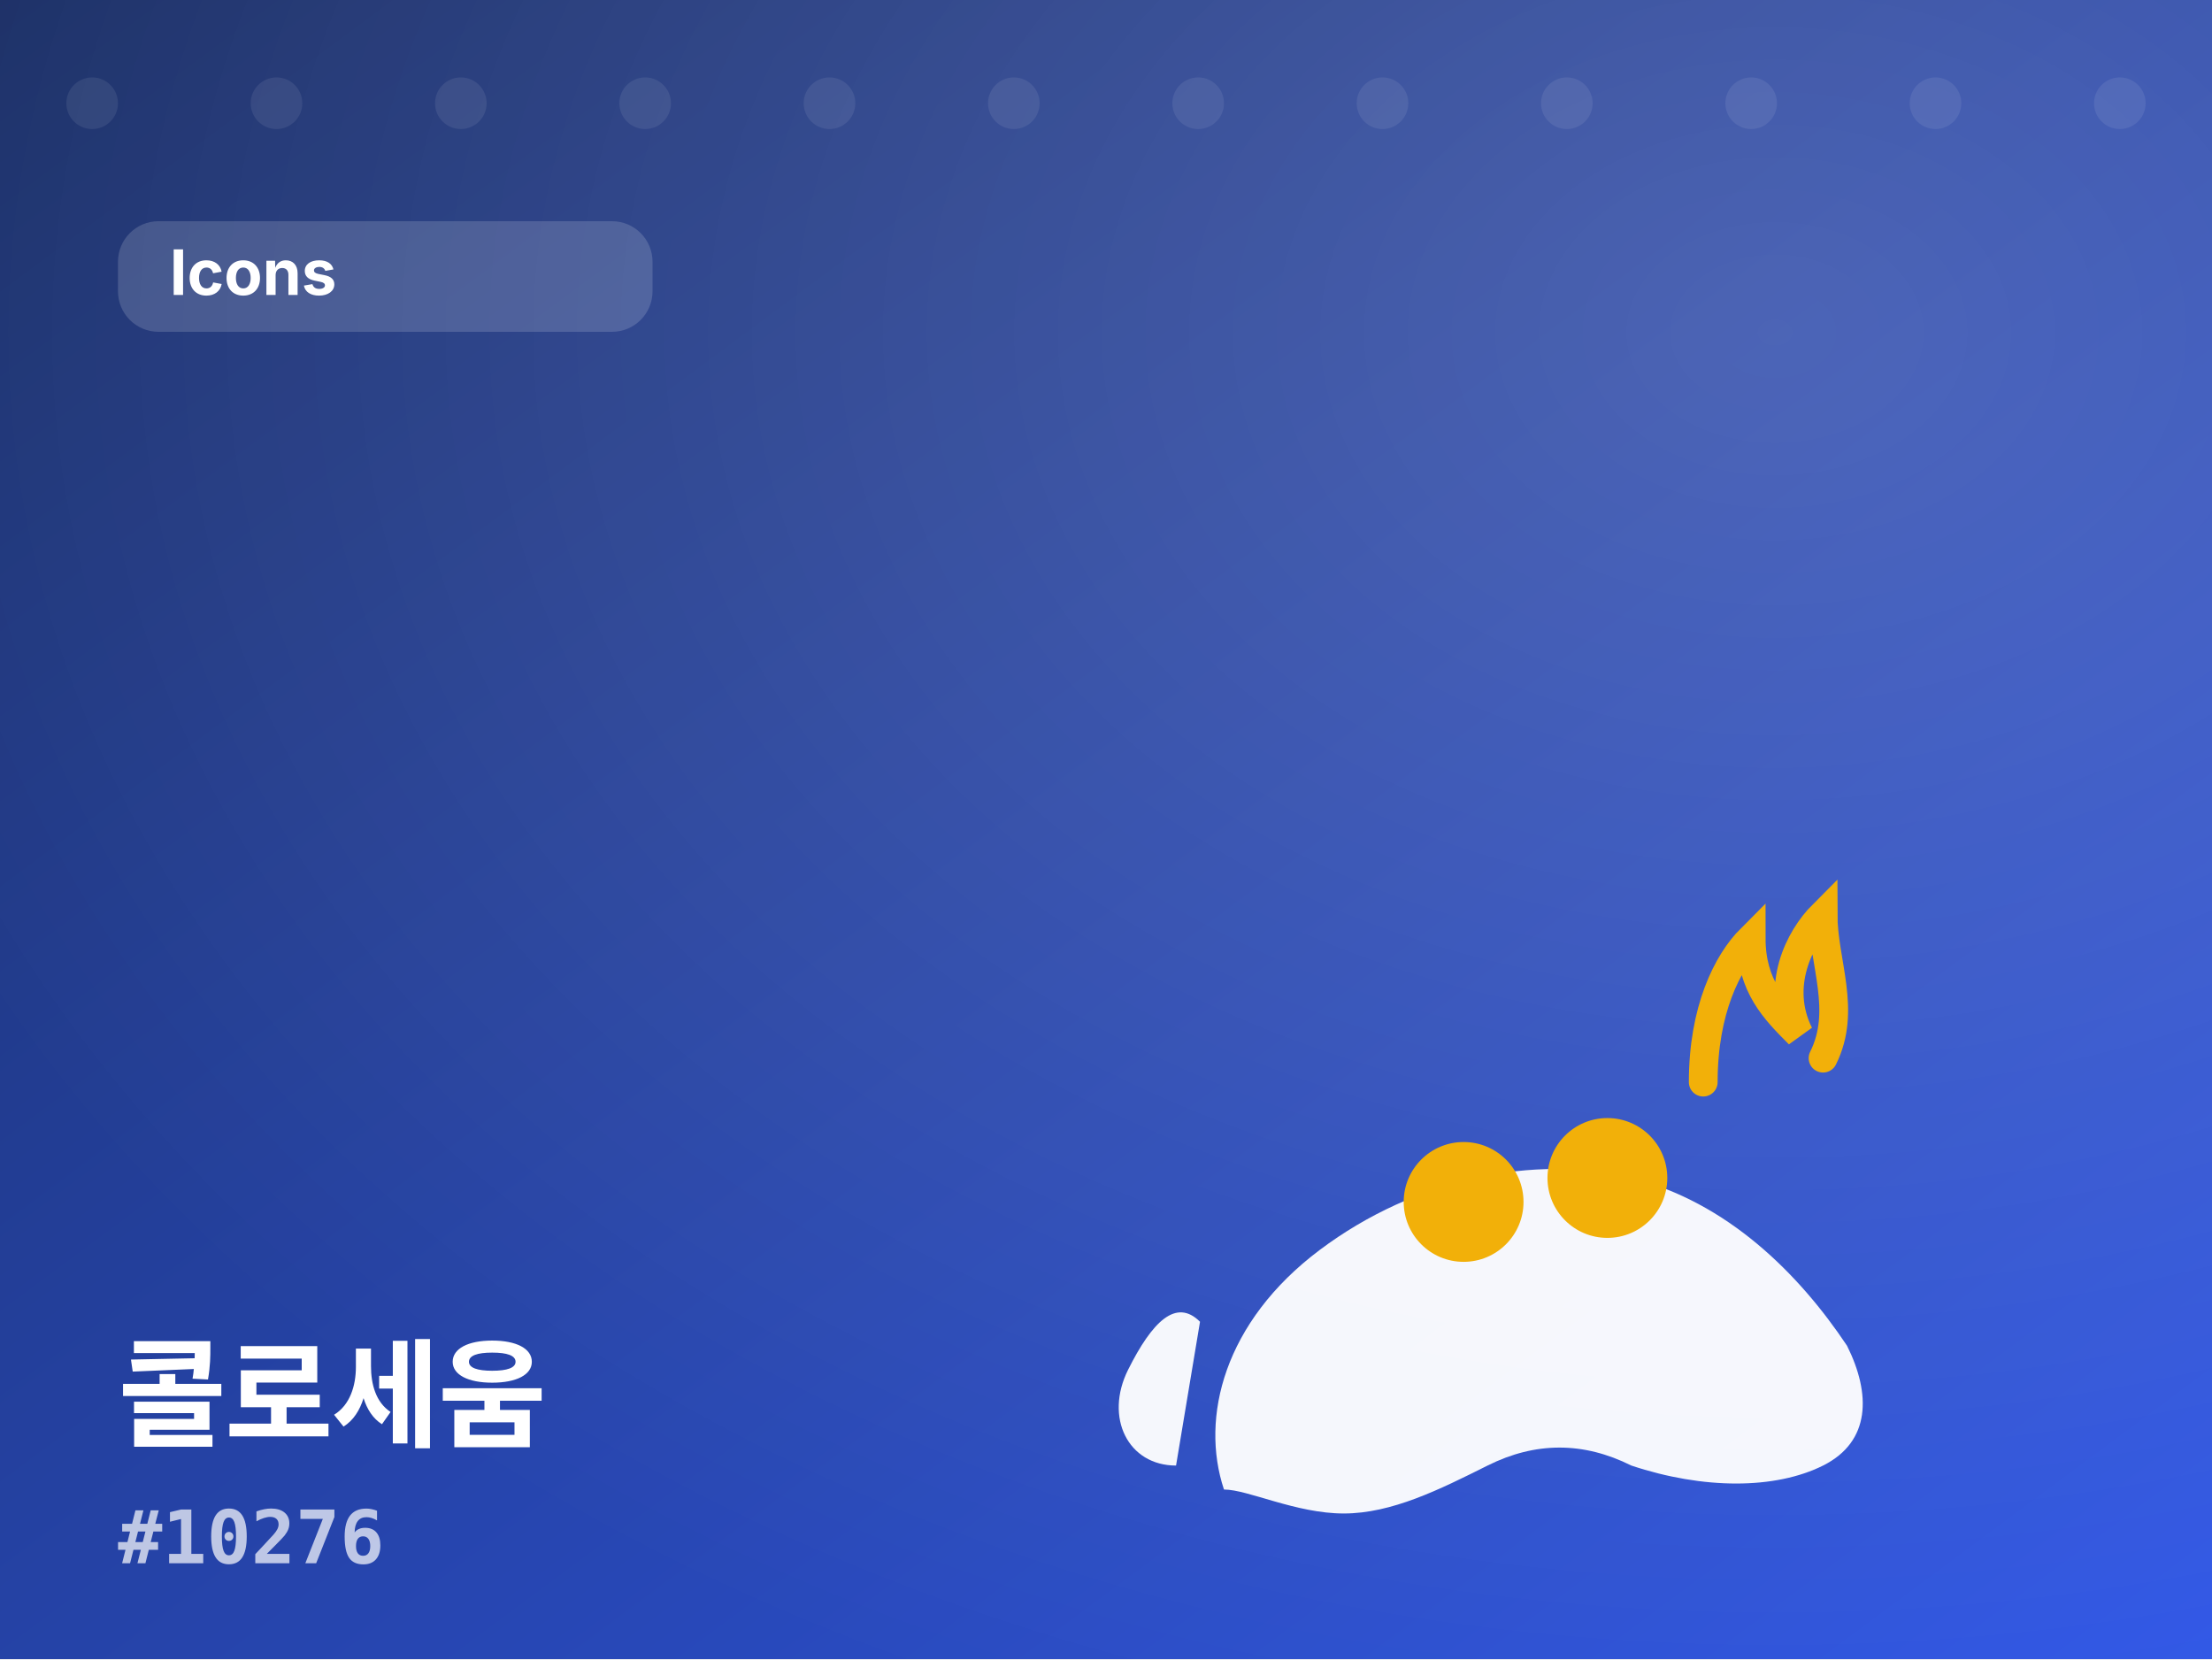
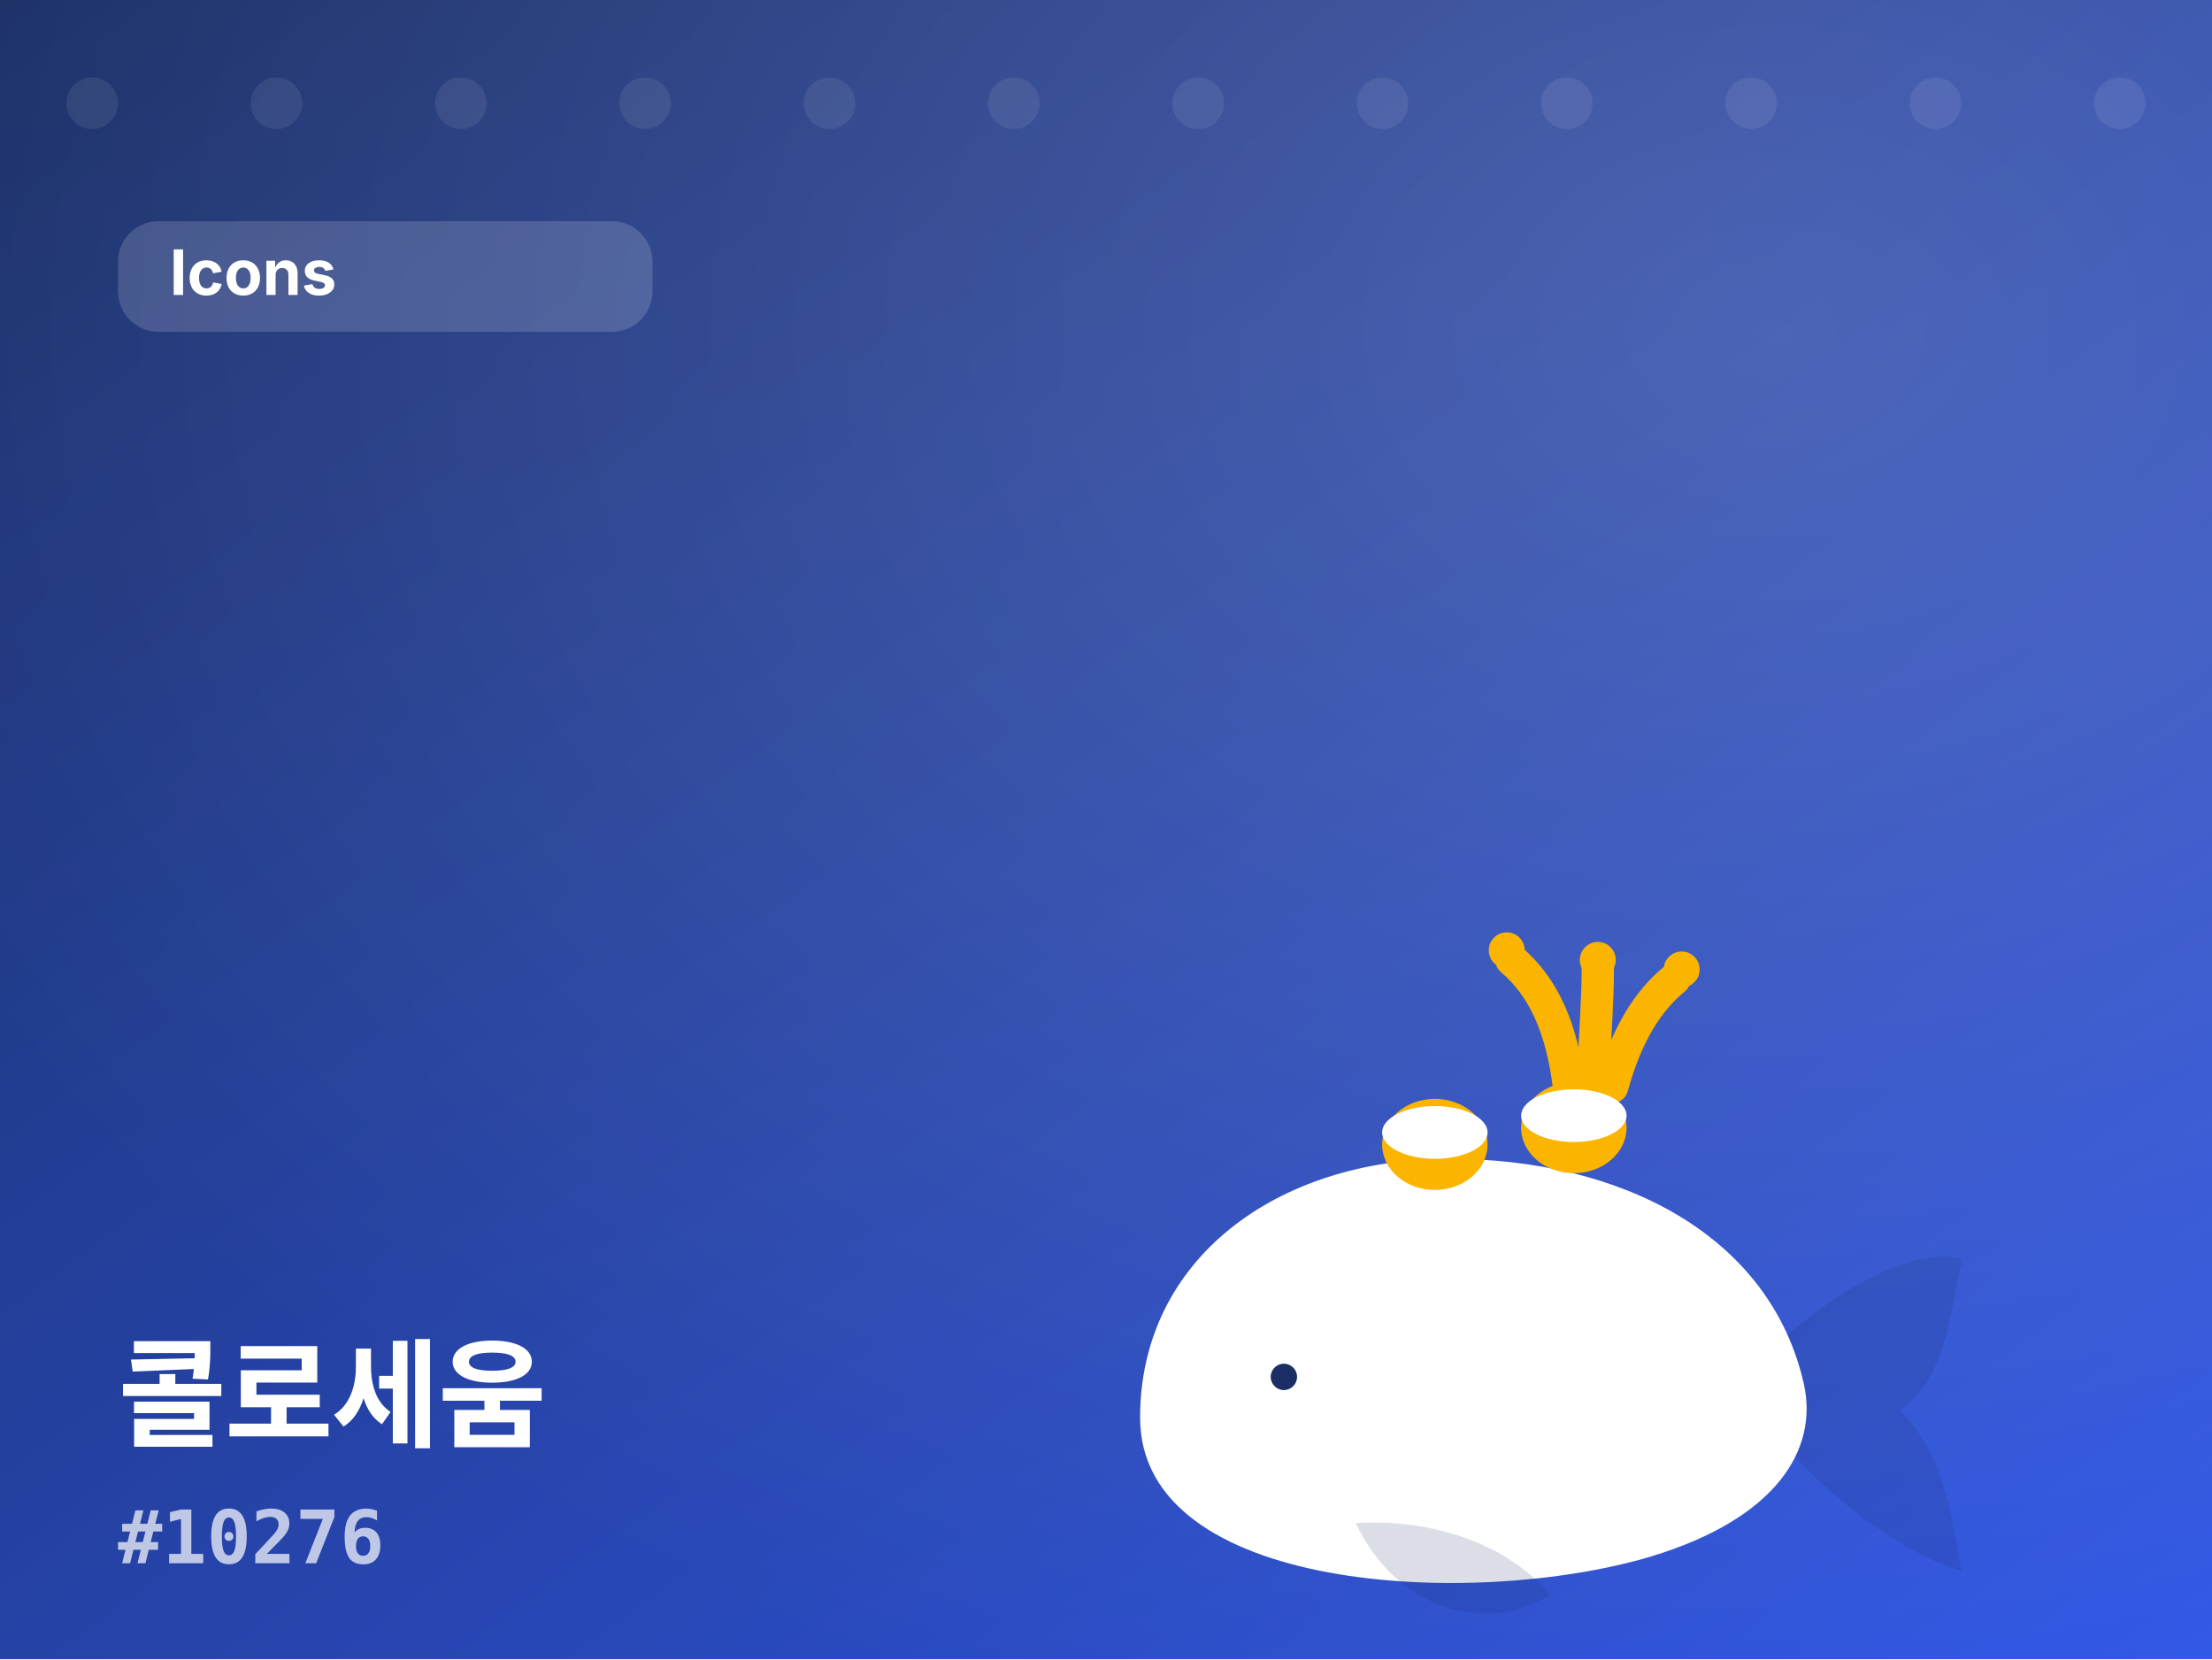
<svg xmlns="http://www.w3.org/2000/svg" viewBox="0 0 1200 900" width="1200" height="900" role="img" aria-label="콜로세움">
  <defs>
    <linearGradient id="bg" x1="0" y1="0" x2="1" y2="1">
      <stop offset="0" stop-color="#1b2f66" />
      <stop offset="1" stop-color="#2f56e6" />
    </linearGradient>
    <radialGradient id="glow" cx="0.8" cy="0.2" r="0.9">
      <stop offset="0" stop-color="#ffffff" stop-opacity="0.18" />
      <stop offset="1" stop-color="#ffffff" stop-opacity="0" />
    </radialGradient>
  </defs>
  <rect width="1200" height="900" fill="url(#bg)" />
  <rect width="1200" height="900" fill="url(#glow)" />
  <circle cx="50" cy="56" r="14" fill="#ffffff" opacity="0.08" />
  <circle cx="150" cy="56" r="14" fill="#ffffff" opacity="0.08" />
  <circle cx="250" cy="56" r="14" fill="#ffffff" opacity="0.08" />
  <circle cx="350" cy="56" r="14" fill="#ffffff" opacity="0.08" />
  <circle cx="450" cy="56" r="14" fill="#ffffff" opacity="0.08" />
  <circle cx="550" cy="56" r="14" fill="#ffffff" opacity="0.08" />
  <circle cx="650" cy="56" r="14" fill="#ffffff" opacity="0.08" />
  <circle cx="750" cy="56" r="14" fill="#ffffff" opacity="0.08" />
  <circle cx="850" cy="56" r="14" fill="#ffffff" opacity="0.08" />
  <circle cx="950" cy="56" r="14" fill="#ffffff" opacity="0.08" />
  <circle cx="1050" cy="56" r="14" fill="#ffffff" opacity="0.08" />
  <circle cx="1150" cy="56" r="14" fill="#ffffff" opacity="0.08" />
-   <g transform="translate(560 470) scale(13)" opacity="0.95">
-     <path d="M8 26c-1-3 0-7 4-10s9-4 13-3c4 1 7 4 9 7 1 2 1 4-1 5s-5 1-8 0c-2-1-4-1-6 0s-4 2-6 2-4-1-5-1z" fill="#ffffff" />
-     <circle cx="18" cy="14" r="2.5" fill="#fbb500" />
-     <circle cx="24" cy="13" r="2.5" fill="#fbb500" />
-     <path d="M6 25c-2 0-3-2-2-4s2-3 3-2" fill="#ffffff" />
-     <path d="M28 9c0-3 1-5 2-6 0 2 1 3 2 4-1-2 0-4 1-5 0 2 1 4 0 6" stroke="#fbb500" stroke-width="1.2" stroke-linecap="round" fill="none" />
+   <g transform="translate(560 470) scale(13)">
+     <g stroke="#fbb500" stroke-width="1.35" stroke-linecap="round" fill="none">
+       <path d="M22.4 9.2C22.1 6.7 21.3 5 20 3.9" />
+       <path d="M23.4 8.9C23.5 6.8 23.6 5.5 23.6 4.3" />
+       <path d="M24.2 9.2C24.8 7 25.7 5.6 26.8 4.7" />
+     </g>
+     <circle cx="19.8" cy="3.5" r="0.75" fill="#fbb500" />
+     <circle cx="23.6" cy="3.9" r="0.75" fill="#fbb500" />
+     <circle cx="27.1" cy="4.3" r="0.75" fill="#fbb500" />
+     <path d="M30.5 20.5C33.4 17.6 37 15.8 38.8 16.4C38.2 19 38.2 21.2 36.2 22.7C38.2 24.7 38.3 27.2 38.8 29.4C36 28.6 32.6 25.8 30.6 23.2Z" fill="rgba(27,47,102,0.16)" />
+     <path d="M4.5 23C4.5 16.4 10.2 12.2 17.4 12.2C24.6 12.2 30.8 15.4 32.2 21.6C32.8 24.3 31.1 27.2 25.8 28.8C18.4 31 4.5 30.3 4.5 23Z" fill="#ffffff" />
+     <path d="M13.5 27.4C15.2 31 18.9 32.1 21.6 30.4C19.9 28.3 16.7 27.2 13.5 27.4Z" fill="rgba(27,47,102,0.16)" />
+     <ellipse cx="16.8" cy="11.6" rx="2.2" ry="1.9" fill="#fbb500" />
+     <ellipse cx="22.6" cy="10.9" rx="2.2" ry="1.9" fill="#fbb500" />
+     <ellipse cx="16.8" cy="11.1" rx="2.2" ry="1.1" fill="#ffffff" />
+     <ellipse cx="22.6" cy="10.4" rx="2.2" ry="1.1" fill="#ffffff" />
+     <circle cx="10.8" cy="21.6" r="1.45" fill="#ffffff" />
+     <circle cx="10.5" cy="21.3" r="0.55" fill="#1b2f66" />
  </g>
  <g font-family="-apple-system, 'Apple SD Gothic Neo', 'Noto Sans KR', sans-serif">
    <rect x="64" y="120" rx="22" ry="22" width="290" height="60" fill="#ffffff" opacity="0.16" />
    <text x="92" y="160" font-size="34" font-weight="700" fill="#ffffff">Icons</text>
    <text x="64" y="780" font-size="64" font-weight="800" fill="#ffffff" letter-spacing="-1">콜로세움</text>
    <text x="64" y="848" font-size="40" font-weight="700" fill="#ffffff" opacity="0.7" font-family="'SF Mono', ui-monospace, monospace">#10276</text>
  </g>
</svg>
